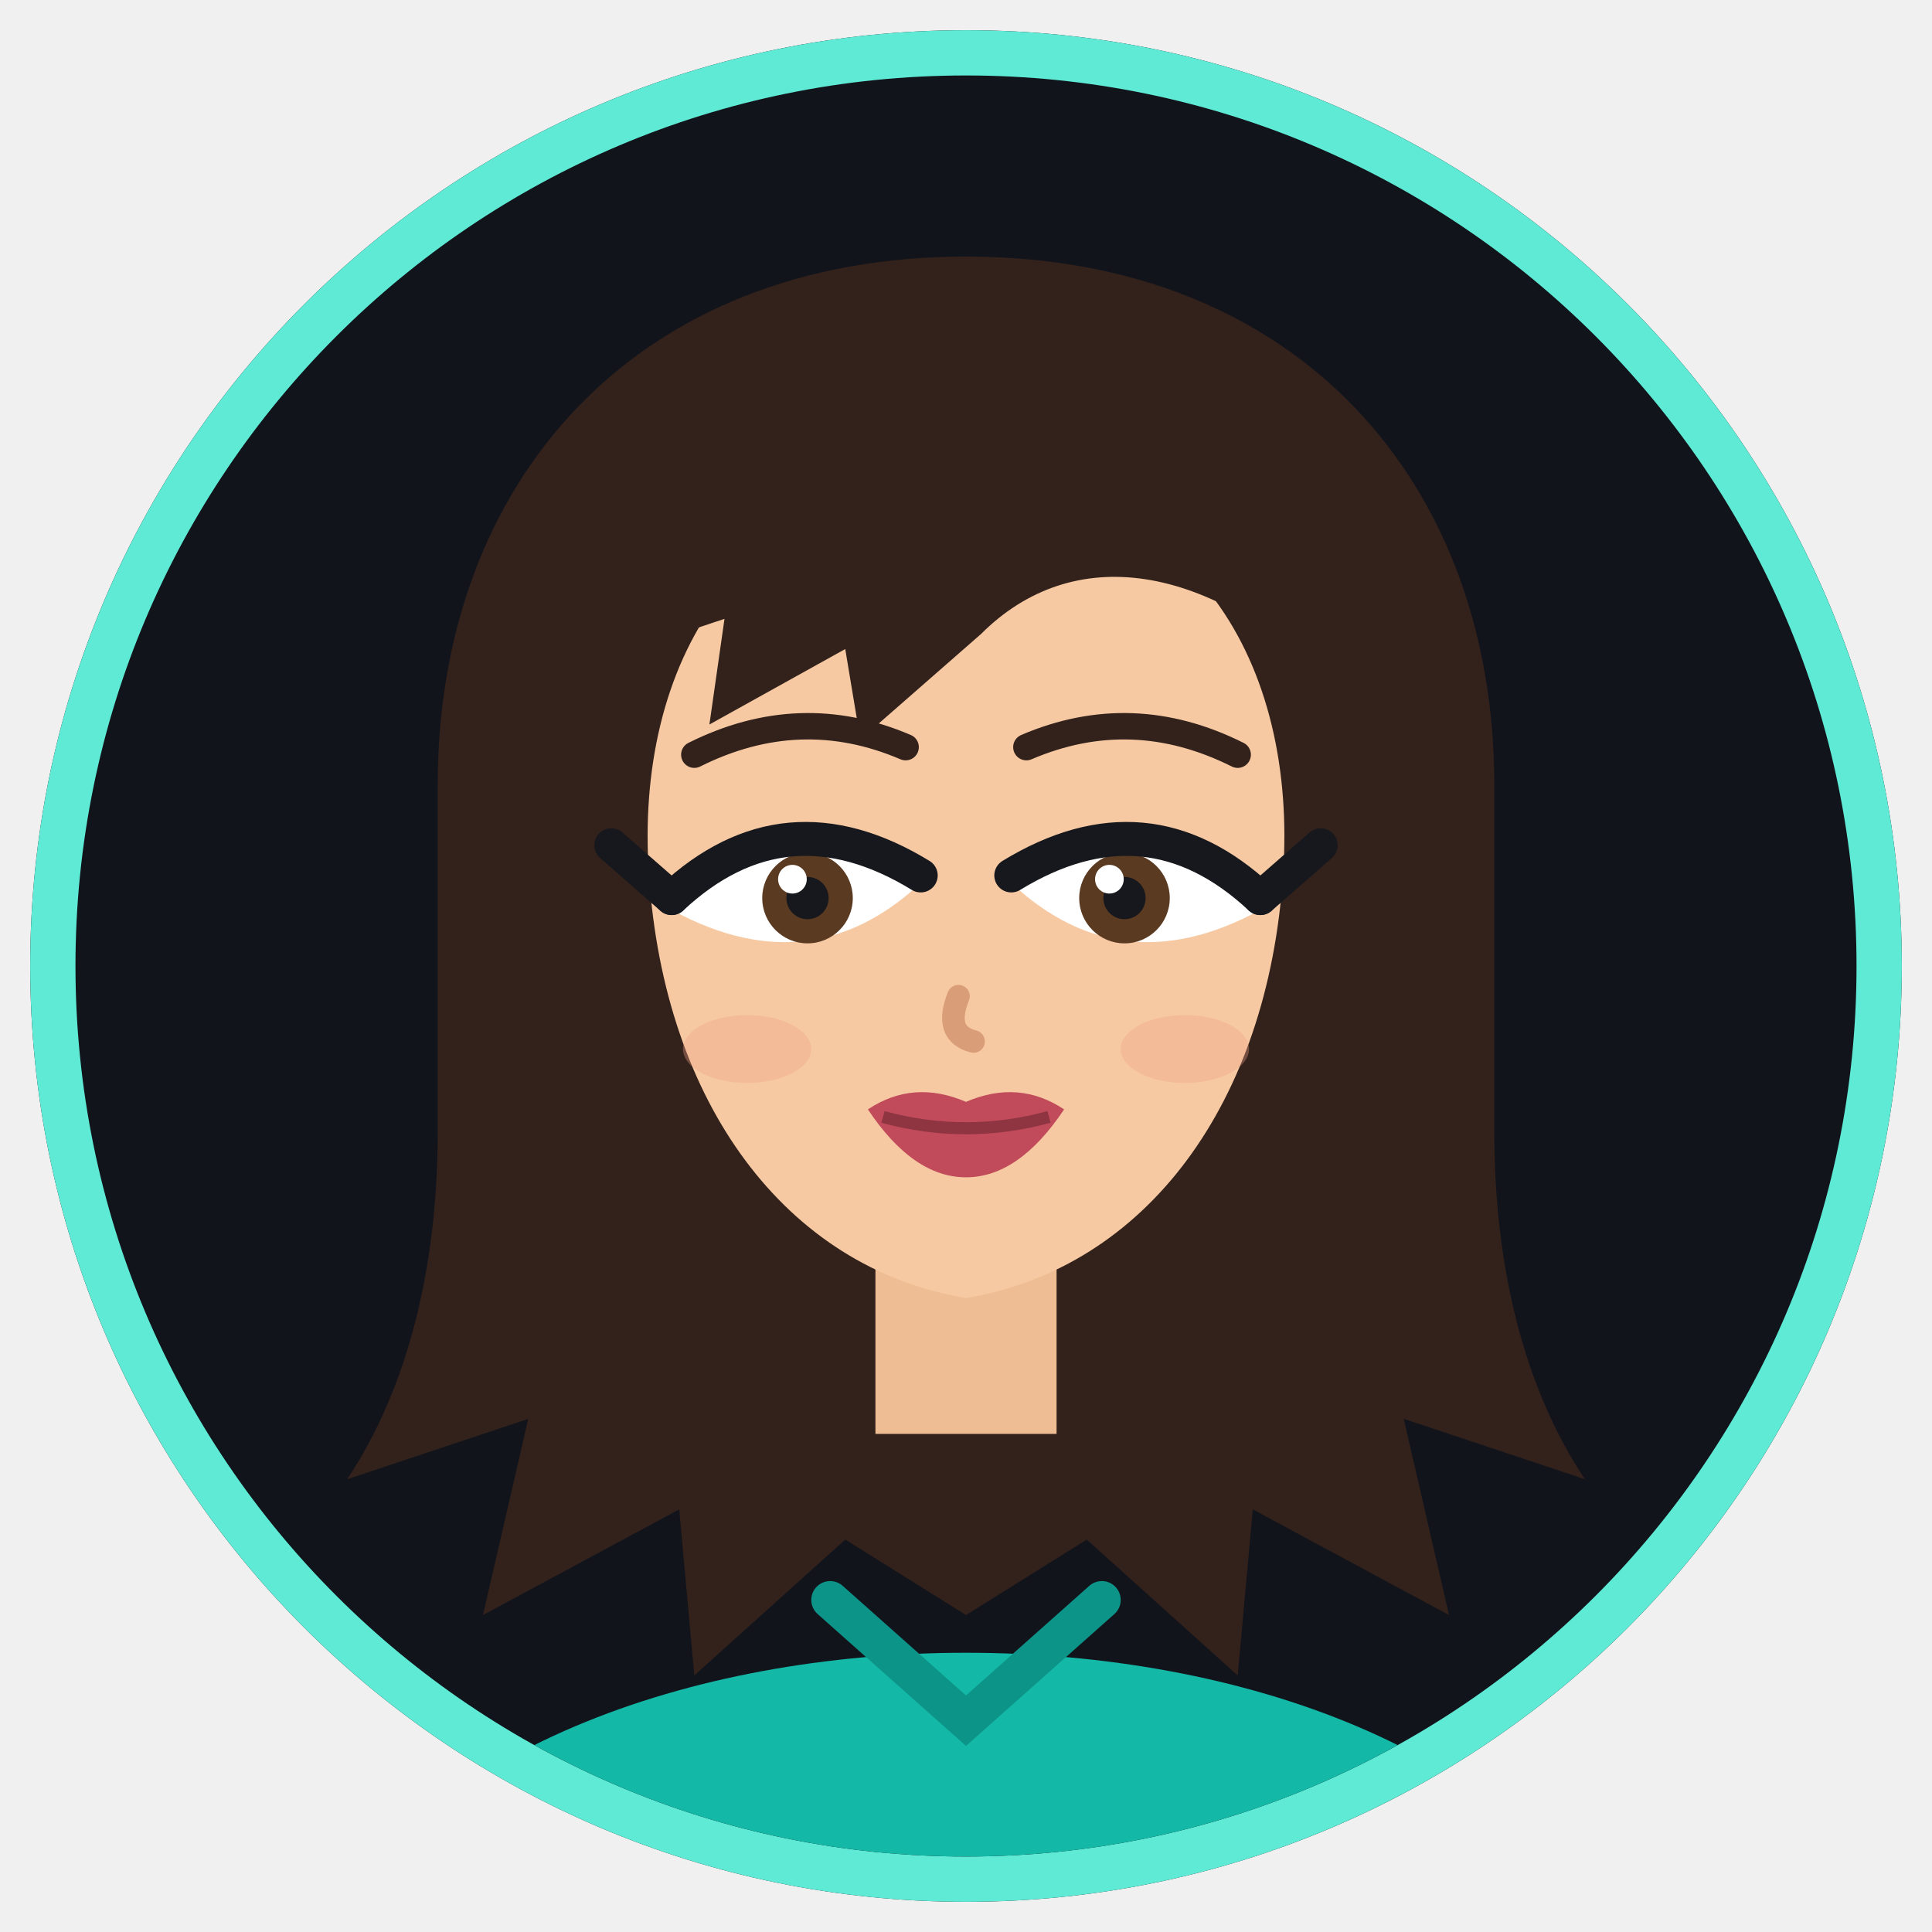
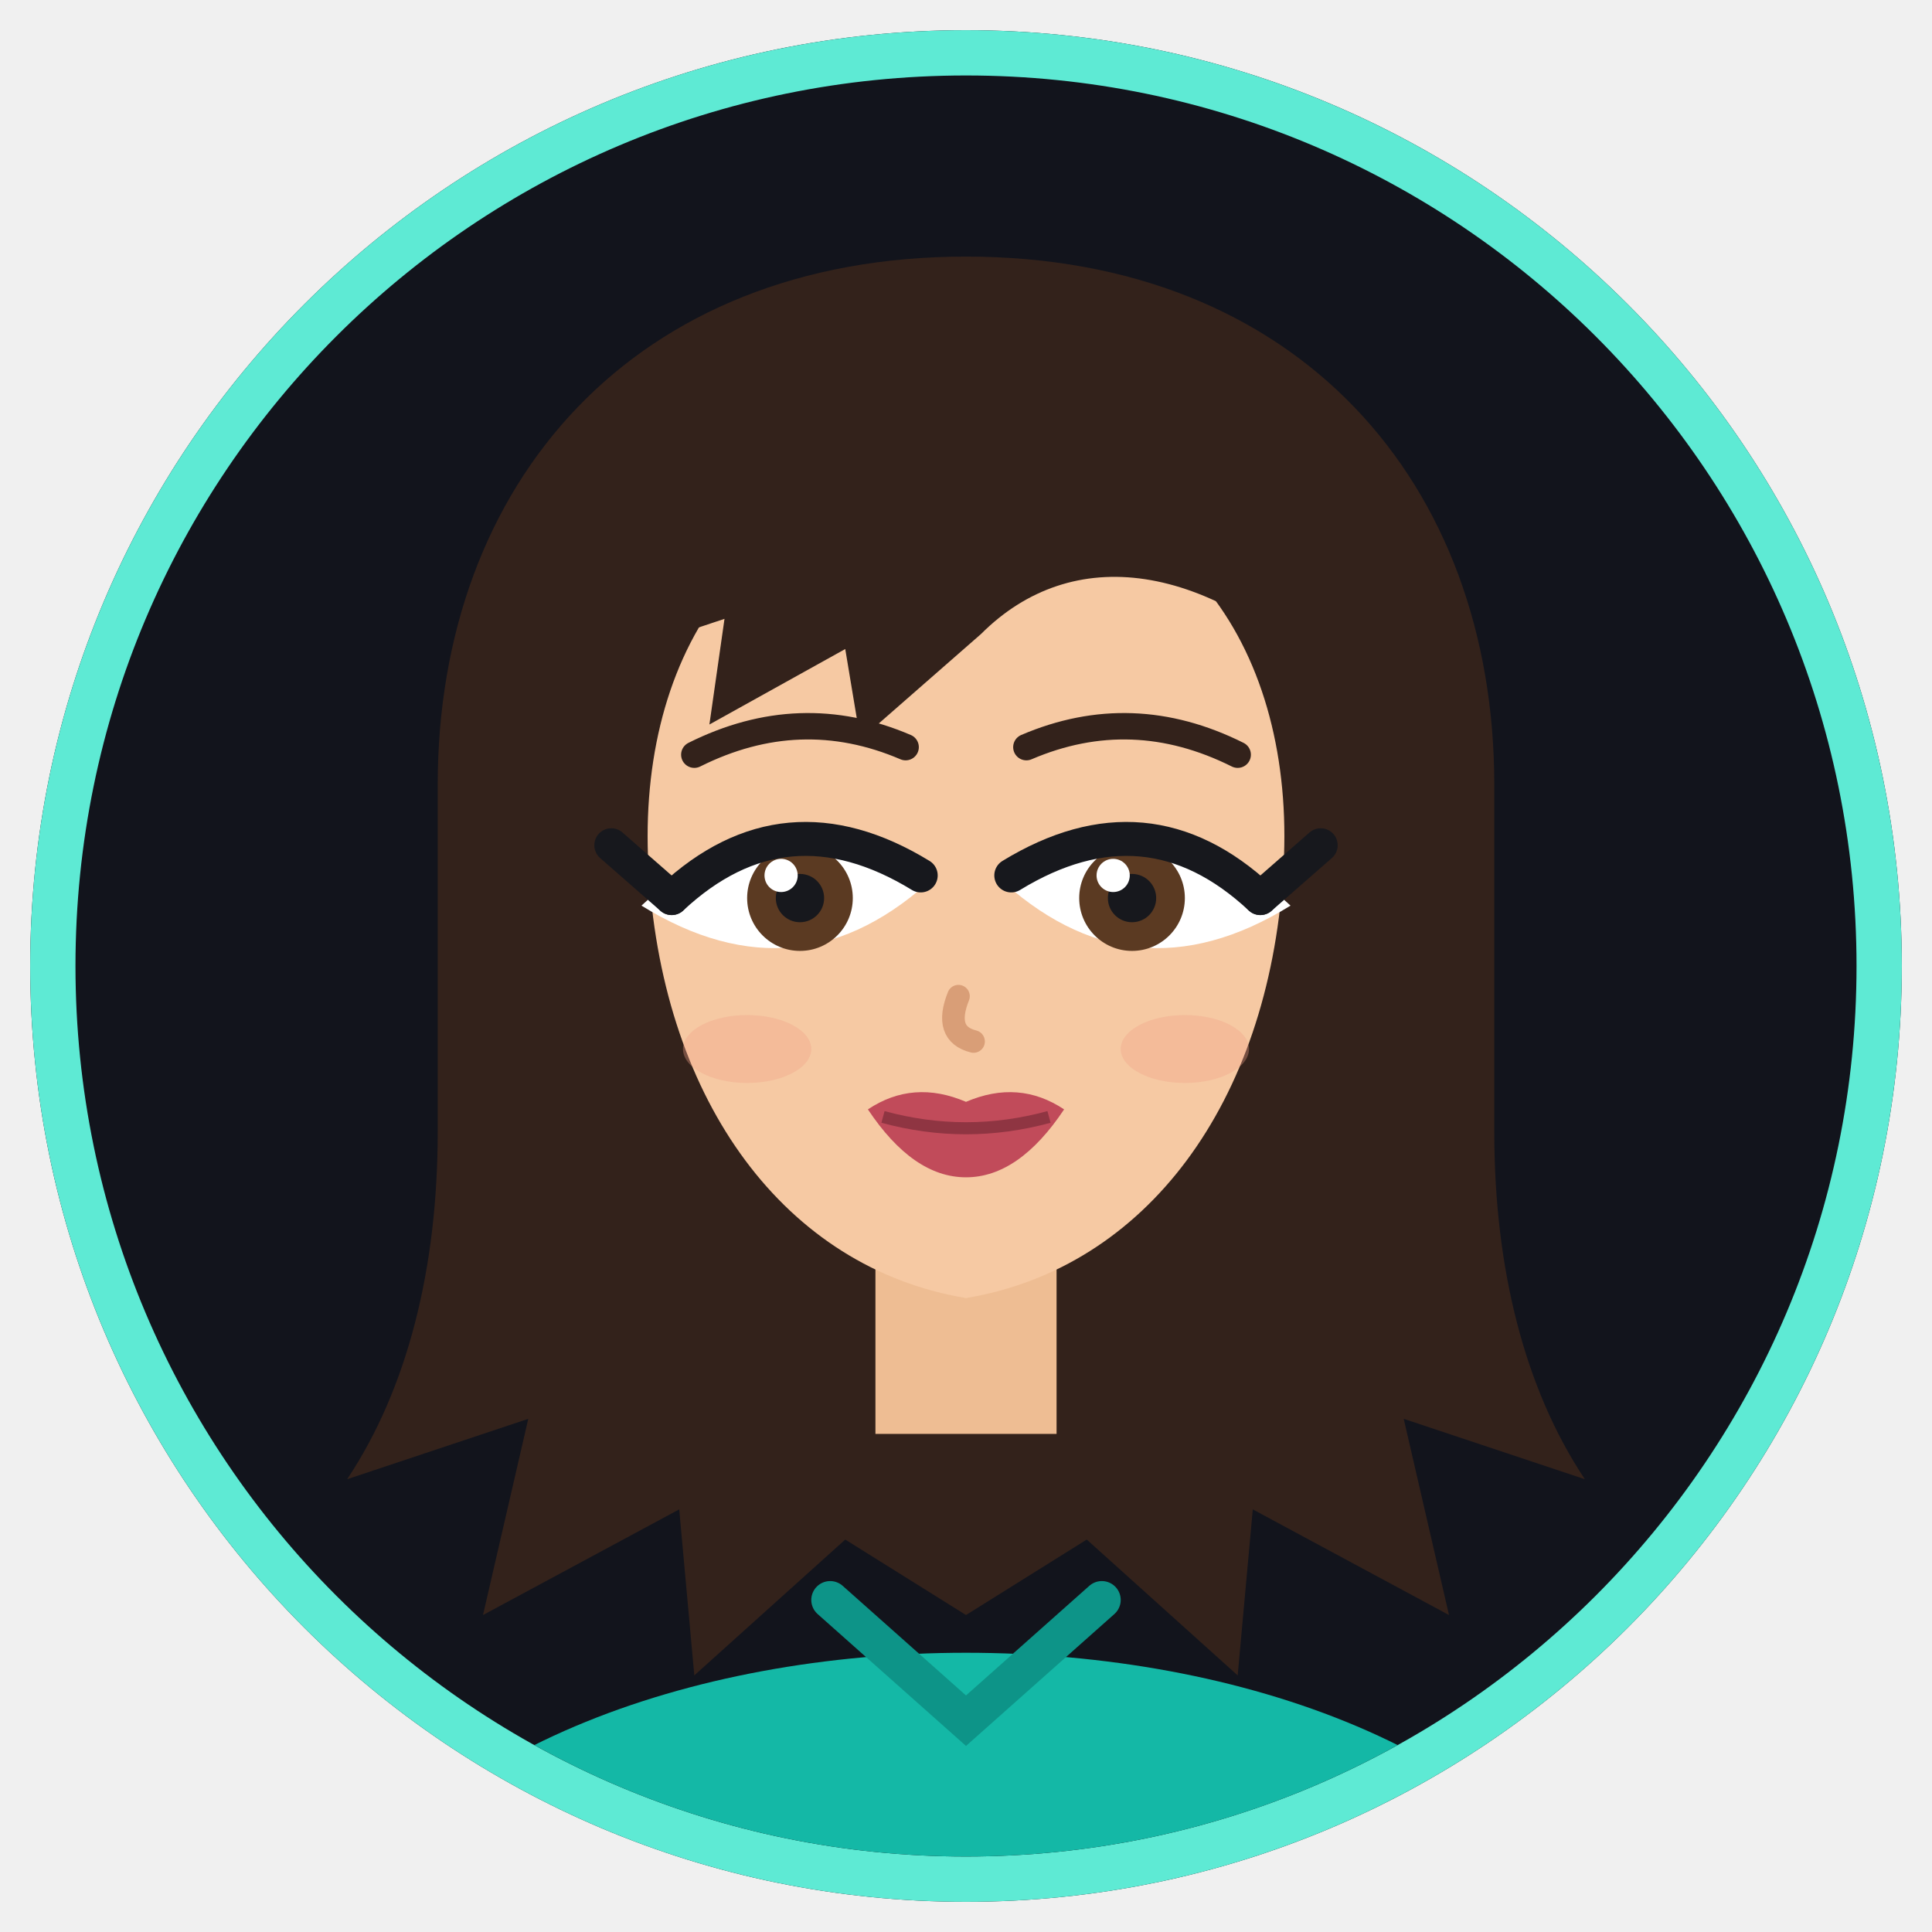
<svg xmlns="http://www.w3.org/2000/svg" viewBox="0 0 256 256" width="256" height="256" role="img" aria-label="Abby — calm, warm voice">
  <circle cx="128" cy="128" r="124" fill="#12141c" />
  <circle cx="128" cy="128" r="121" fill="none" stroke="#5eead4" stroke-width="6" />
  <clipPath id="disc">
    <circle cx="128" cy="128" r="118" />
  </clipPath>
  <g clip-path="url(#disc)">
    <path d="M128 34 C84 34 58 64 58 104 L58 150 C58 168 54 184 46 196              L70 188 L64 214 L90 200 L92 222 L112 204 L128 214 L144 204              L164 222 L166 200 L192 214 L186 188 L210 196              C202 184 198 168 198 150 L198 104 C198 64 172 34 128 34 Z" fill="#33221b" />
    <rect x="116" y="164" width="24" height="26" fill="#eebd93" />
    <path d="M42 258 C68 206 188 206 214 258 Z" fill="#14b8a6" />
    <path d="M110 212 L128 228 L146 212" fill="none" stroke="#0d9488" stroke-width="5" stroke-linecap="round" />
    <path d="M128 64 C158 64 172 88 170 116 C168 146 152 168 128 172              C104 168 88 146 86 116 C84 88 98 64 128 64 Z" fill="#f6c9a3" />
    <path d="M128 42 C100 42 82 58 78 88 L96 82 L94 96 L112 86 L114 98 L130 84              C142 72 160 74 178 92 C176 60 156 42 128 42 Z" fill="#33221b" />
    <ellipse cx="99" cy="139" rx="8.5" ry="4.5" fill="#f0a087" opacity="0.35" />
    <ellipse cx="157" cy="139" rx="8.5" ry="4.5" fill="#f0a087" opacity="0.35" />
    <path d="M92 100 Q106 93 120 99" fill="none" stroke="#33221b" stroke-width="3.5" stroke-linecap="round" />
    <path d="M136 99 Q150 93 164 100" fill="none" stroke="#33221b" stroke-width="3.5" stroke-linecap="round" />
-     <path d="M88 120 Q103 106 122 117 Q107 131 88 120 Z" fill="#ffffff" />
-     <path d="M168 120 Q153 106 134 117 Q149 131 168 120 Z" fill="#ffffff" />
-     <circle cx="107" cy="119" r="6" fill="#5b3a22" />
-     <circle cx="149" cy="119" r="6" fill="#5b3a22" />
-     <circle cx="107" cy="119" r="2.8" fill="#17181d" />
-     <circle cx="149" cy="119" r="2.8" fill="#17181d" />
-     <circle cx="105" cy="116.5" r="1.9" fill="#ffffff" />
-     <circle cx="147" cy="116.5" r="1.9" fill="#ffffff" />
+     <path d="M85 120 Q102 104 124 116 Q106 133 85 120 Z" fill="#ffffff" />
+     <path d="M171 120 Q154 104 132 116 Q150 133 171 120 Z" fill="#ffffff" />
+     <circle cx="106" cy="119" r="7" fill="#5b3a22" />
+     <circle cx="150" cy="119" r="7" fill="#5b3a22" />
+     <circle cx="106" cy="119" r="3.2" fill="#17181d" />
+     <circle cx="150" cy="119" r="3.2" fill="#17181d" />
+     <circle cx="103.5" cy="116" r="2.2" fill="#ffffff" />
+     <circle cx="147.5" cy="116" r="2.2" fill="#ffffff" />
    <path d="M89 119 Q104 105 122 116" fill="none" stroke="#17181d" stroke-width="4.5" stroke-linecap="round" />
    <path d="M89 119 L81 112" fill="none" stroke="#17181d" stroke-width="4.5" stroke-linecap="round" />
    <path d="M167 119 Q152 105 134 116" fill="none" stroke="#17181d" stroke-width="4.5" stroke-linecap="round" />
    <path d="M167 119 L175 112" fill="none" stroke="#17181d" stroke-width="4.5" stroke-linecap="round" />
    <path d="M127 132 q-2 5 2 6" fill="none" stroke="#d99e77" stroke-width="3" stroke-linecap="round" />
    <path d="M115 147 Q121 143 128 146 Q135 143 141 147 Q135 156 128 156 Q121 156 115 147 Z" fill="#c14b5a" />
    <path d="M117 148 Q128 151 139 148" fill="none" stroke="#8f3542" stroke-width="1.6" />
  </g>
</svg>
